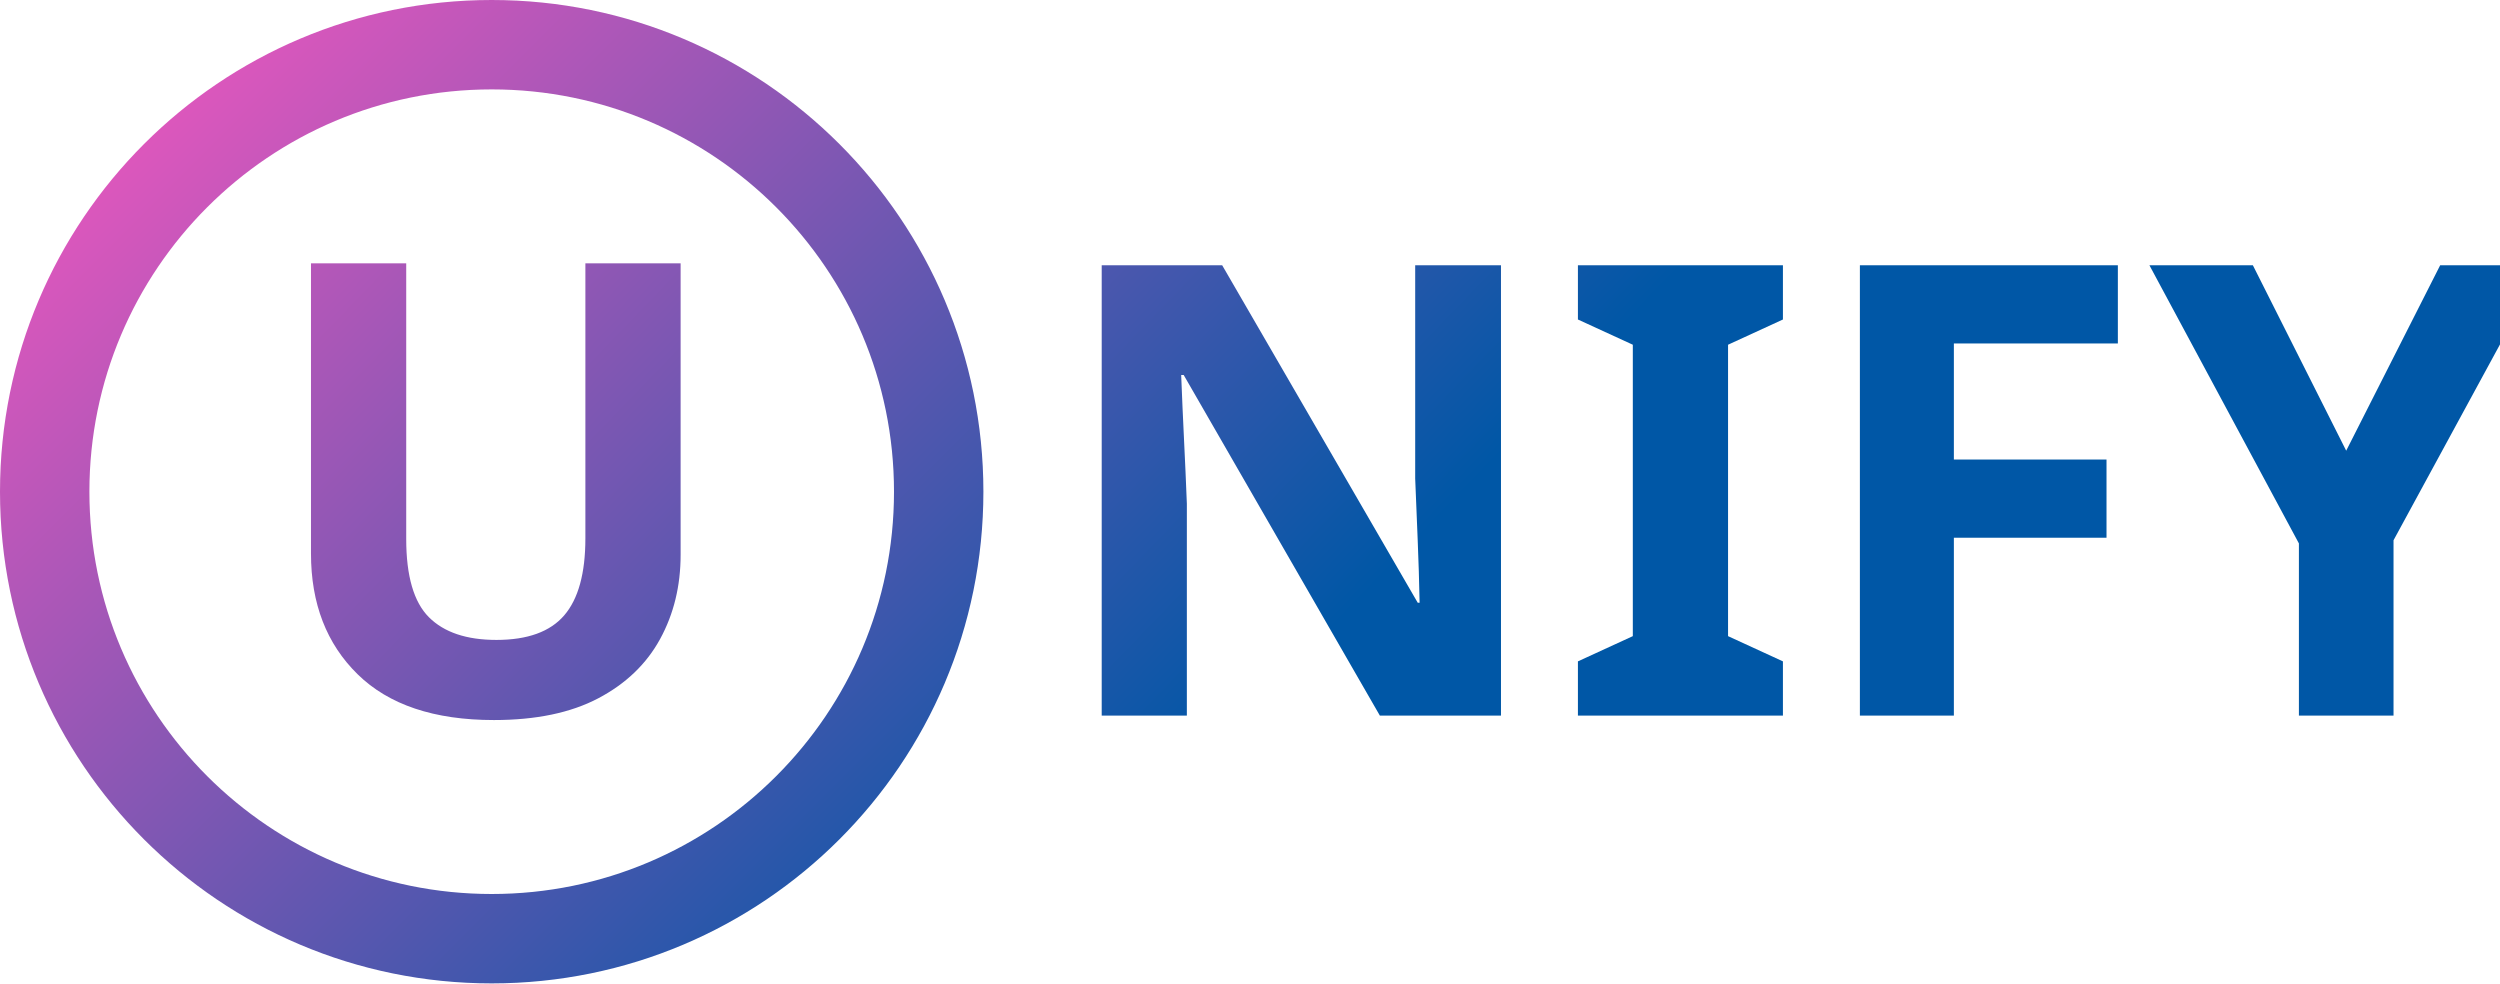
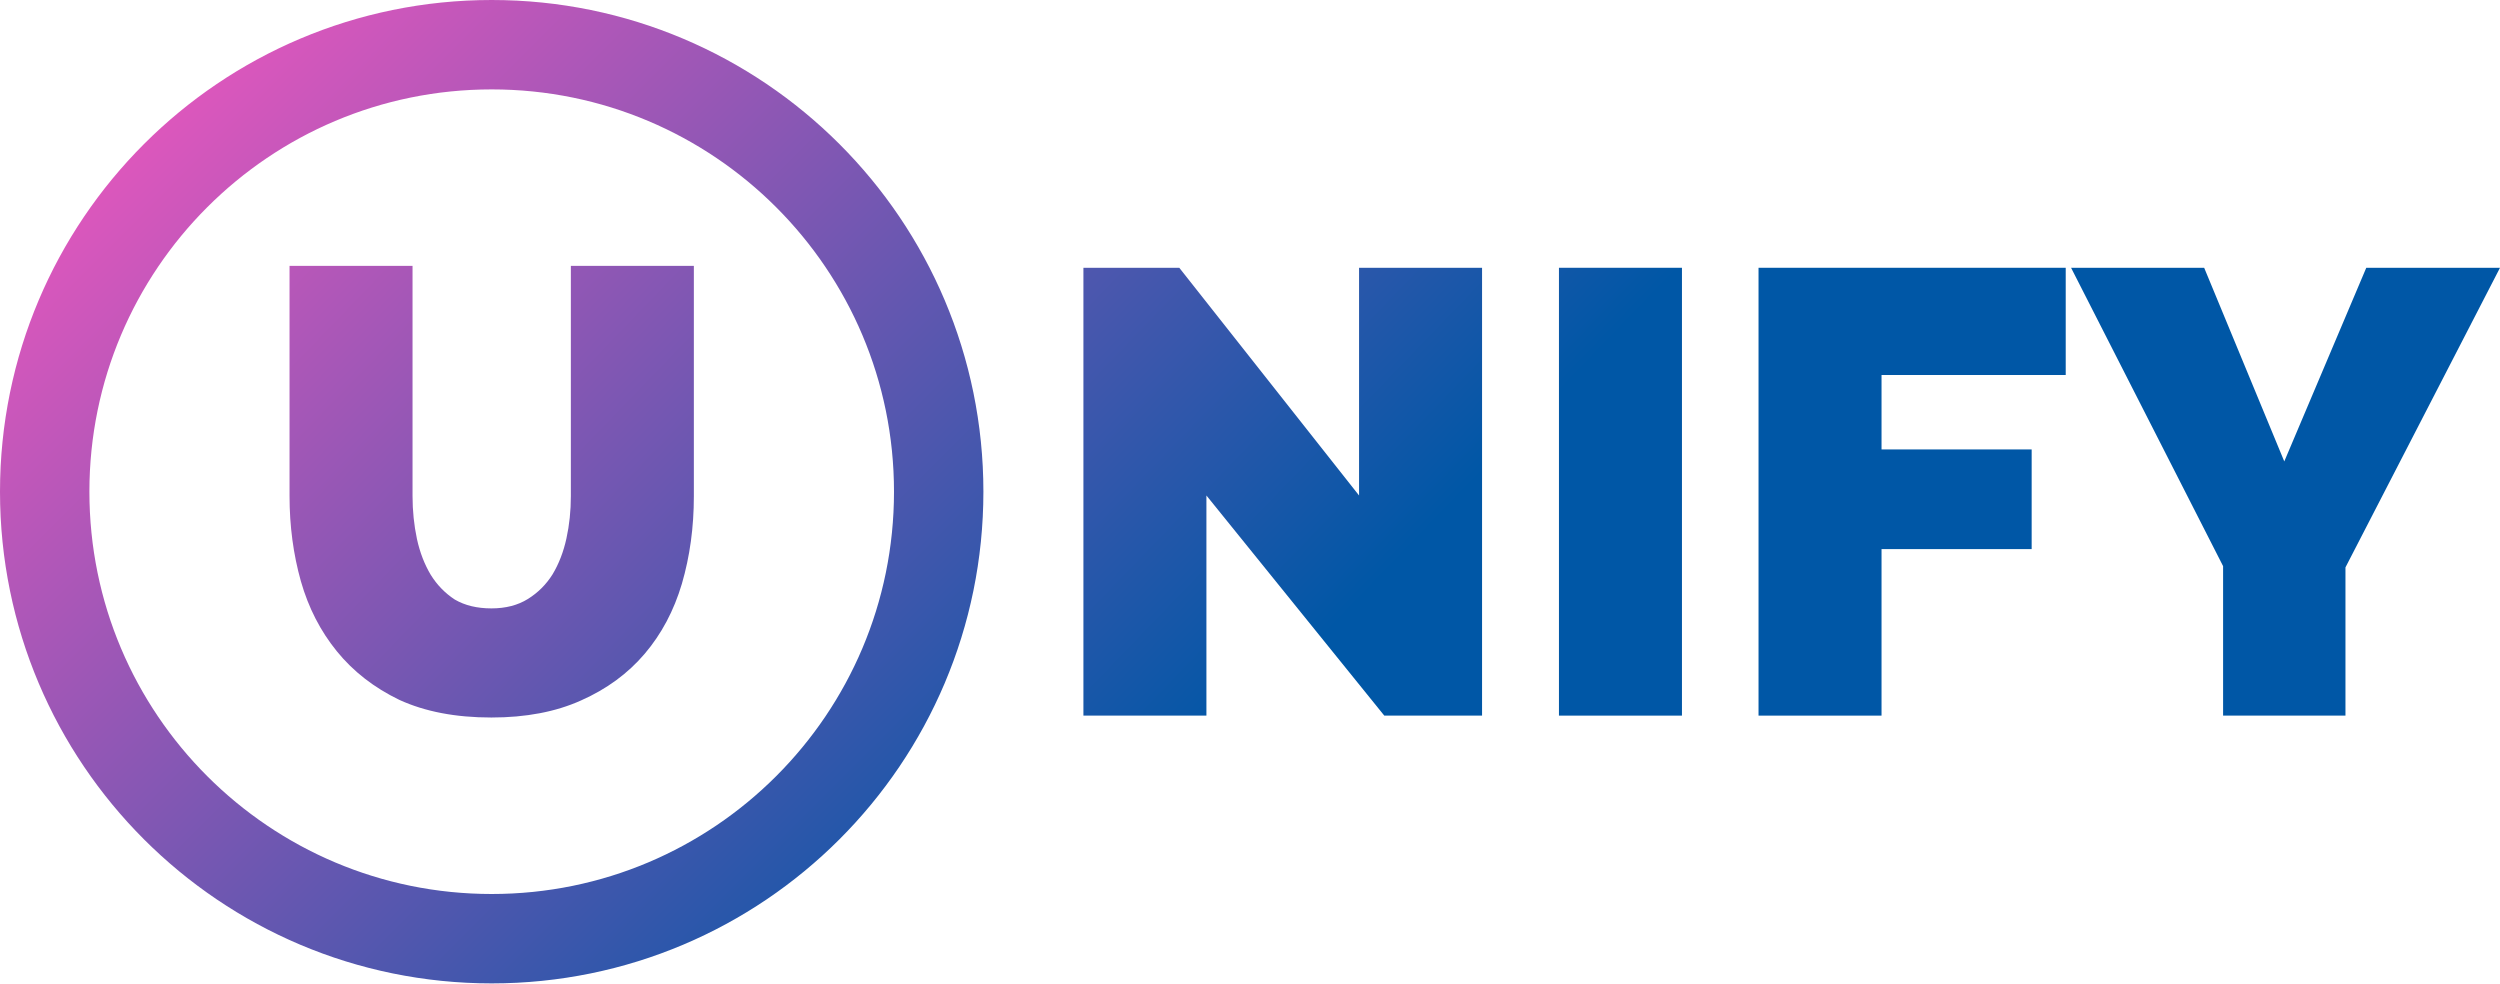
<svg xmlns="http://www.w3.org/2000/svg" xmlns:xlink="http://www.w3.org/1999/xlink" width="1398.209mm" height="550mm" viewBox="0 0 1398.209 550" version="1.1" id="svg8">
  <defs id="defs2">
    <linearGradient id="linearGradient6027">
      <stop style="stop-color:#ff57c0;stop-opacity:1" offset="0" id="stop6023" />
      <stop style="stop-color:#0057a6;stop-opacity:1" offset="1" id="stop6025" />
    </linearGradient>
    <linearGradient xlink:href="#linearGradient6027" id="linearGradient6029" x1="-17.711" y1="-224.286" x2="524.493" y2="317.186" gradientUnits="userSpaceOnUse" />
    <linearGradient xlink:href="#linearGradient6027" id="linearGradient6065" x1="6.751" y1="-248.736" x2="563.203" y2="288.2" gradientUnits="userSpaceOnUse" gradientTransform="translate(-26.21139,24.83556)" />
    <linearGradient xlink:href="#linearGradient6027" id="linearGradient6095" x1="-19.46" y1="-223.901" x2="536.992" y2="313.036" gradientUnits="userSpaceOnUse" />
  </defs>
  <g id="layer1" transform="translate(25,228)">
    <circle style="fill:none;fill-opacity:1;stroke:url(#linearGradient6029);stroke-width:50;stroke-miterlimit:4;stroke-dasharray:none;stroke-opacity:1" id="path4487" cx="250" cy="47" r="250" />
-     <text xml:space="preserve" style="font-style:normal;font-weight:normal;font-size:16.933px;line-height:6.615px;font-family:sans-serif;letter-spacing:0px;word-spacing:0px;fill:url(#linearGradient6065);fill-opacity:1;stroke:none;stroke-width:400;stroke-miterlimit:4;stroke-dasharray:none" x="118.943" y="171.178" id="text6033">
-       <tspan id="tspan6031" x="118.943" y="171.178" style="font-style:normal;font-variant:normal;font-weight:900;font-stretch:normal;font-size:352.778px;font-family:Raleway;-inkscape-font-specification:'Raleway Heavy';fill:url(#linearGradient6065);fill-opacity:1;stroke-width:400;stroke-miterlimit:4;stroke-dasharray:none">U</tspan>
-     </text>
-     <text id="text6069" y="172.236" x="559.416" style="font-style:normal;font-weight:normal;font-size:16.933px;line-height:6.615px;font-family:sans-serif;letter-spacing:0px;word-spacing:0px;fill:url(#linearGradient6095);fill-opacity:1;stroke:none;stroke-width:400;stroke-miterlimit:4;stroke-dasharray:none" xml:space="preserve">
-       <tspan style="font-style:normal;font-variant:normal;font-weight:900;font-stretch:normal;font-size:352.778px;font-family:Raleway;-inkscape-font-specification:'Raleway Heavy';fill:url(#linearGradient6095);fill-opacity:1;stroke-width:400;stroke-miterlimit:4;stroke-dasharray:none" y="172.236" x="559.416" id="tspan6067">NIFY</tspan>
-     </text>
+     <g aria-label="U" style="font-style:normal;font-weight:normal;font-size:16.933px;line-height:6.615px;font-family:sans-serif;letter-spacing:0px;word-spacing:0px;fill:url(#linearGradient6065);fill-opacity:1;stroke:none;stroke-width:400;stroke-miterlimit:4;stroke-dasharray:none" id="text6033">
+       <path d="m 249.824,112.264 q 11.994,0 20.461,-5.292 8.467,-5.292 13.758,-13.758 5.292,-8.819 7.761,-20.108 2.469,-11.289 2.469,-23.636 V -79.294 h 68.792 V 49.469 q 0,26.106 -6.703,49.036 -6.703,22.578 -20.814,39.158 -14.111,16.581 -35.631,26.106 -21.167,9.525 -50.094,9.525 -29.986,0 -51.506,-9.878 -21.167,-10.231 -34.925,-27.164 -13.758,-16.933 -20.108,-39.158 -6.35,-22.578 -6.35,-47.625 V -79.294 h 68.792 V 49.469 q 0,12.347 2.469,23.989 2.469,11.289 7.761,20.108 5.292,8.467 13.406,13.758 8.467,4.939 20.461,4.939 z" style="font-style:normal;font-variant:normal;font-weight:900;font-stretch:normal;font-size:352.778px;font-family:Raleway;-inkscape-font-specification:'Raleway Heavy';fill:url(#linearGradient6065);fill-opacity:1;stroke-width:400;stroke-miterlimit:4;stroke-dasharray:none" id="path4502" />
+     </g>
+     <g aria-label="NIFY" style="font-style:normal;font-weight:normal;font-size:16.933px;line-height:6.615px;font-family:sans-serif;letter-spacing:0px;word-spacing:0px;fill:url(#linearGradient6095);fill-opacity:1;stroke:none;stroke-width:400;stroke-miterlimit:4;stroke-dasharray:none" id="text6069">
+       <path d="M 649.727,49.117 V 172.236 H 580.936 V -78.236 h 53.622 L 735.1,49.117 V -78.236 h 68.792 V 172.236 h -54.681 z" style="font-style:normal;font-variant:normal;font-weight:900;font-stretch:normal;font-size:352.778px;font-family:Raleway;-inkscape-font-specification:'Raleway Heavy';fill:url(#linearGradient6095);fill-opacity:1;stroke-width:400;stroke-miterlimit:4;stroke-dasharray:none" id="path4505" />
+       <path d="M 846.897,172.236 V -78.236 h 68.792 V 172.236 Z" style="font-style:normal;font-variant:normal;font-weight:900;font-stretch:normal;font-size:352.778px;font-family:Raleway;-inkscape-font-specification:'Raleway Heavy';fill:url(#linearGradient6095);fill-opacity:1;stroke-width:400;stroke-miterlimit:4;stroke-dasharray:none" id="path4507" />
+       <path d="M 958.518,172.236 V -78.236 h 171.803 v 59.972 H 1027.31 V 23.364 h 83.961 v 55.739 h -83.961 V 172.236 Z" style="font-style:normal;font-variant:normal;font-weight:900;font-stretch:normal;font-size:352.778px;font-family:Raleway;-inkscape-font-specification:'Raleway Heavy';fill:url(#linearGradient6095);fill-opacity:1;stroke-width:400;stroke-miterlimit:4;stroke-dasharray:none" id="path4509" />
+       <path d="m 1207.756,-78.236 44.803,108.303 45.861,-108.303 h 74.789 L 1286.778,89.333 V 172.236 h -68.439 V 88.628 l -85.019,-166.864 z" style="font-style:normal;font-variant:normal;font-weight:900;font-stretch:normal;font-size:352.778px;font-family:Raleway;-inkscape-font-specification:'Raleway Heavy';fill:url(#linearGradient6095);fill-opacity:1;stroke-width:400;stroke-miterlimit:4;stroke-dasharray:none" id="path4511" />
+     </g>
  </g>
</svg>
